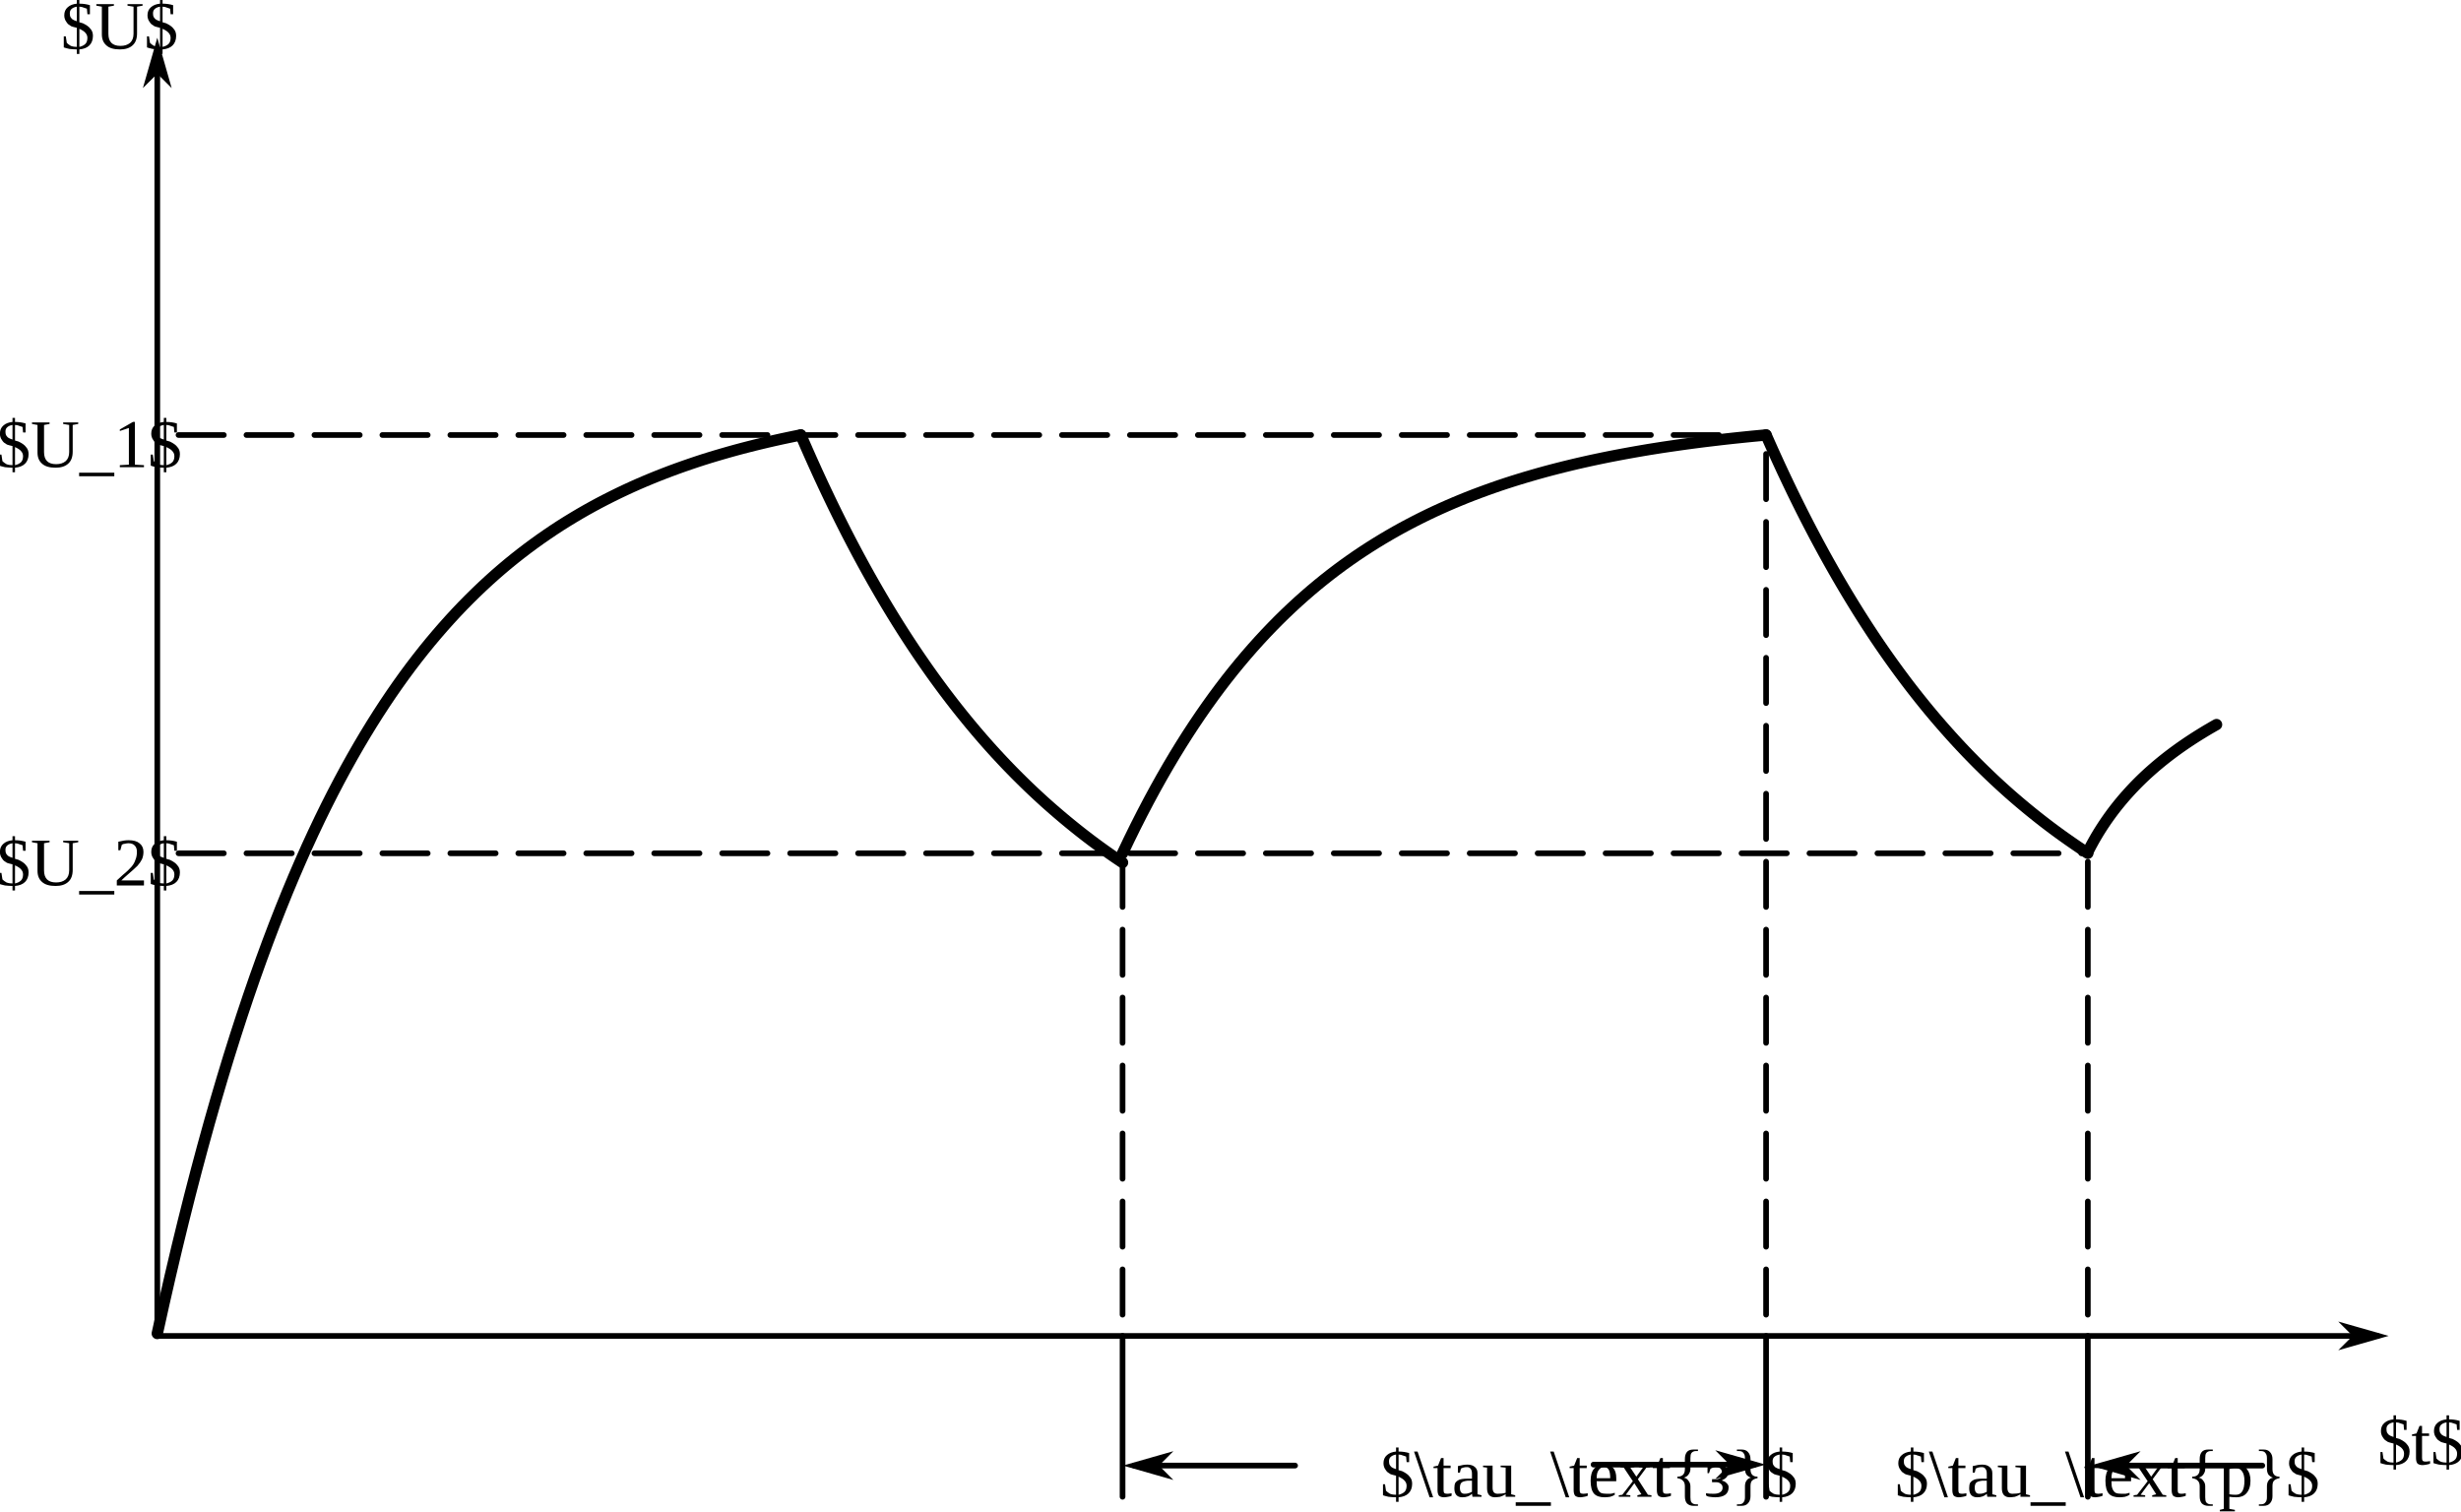
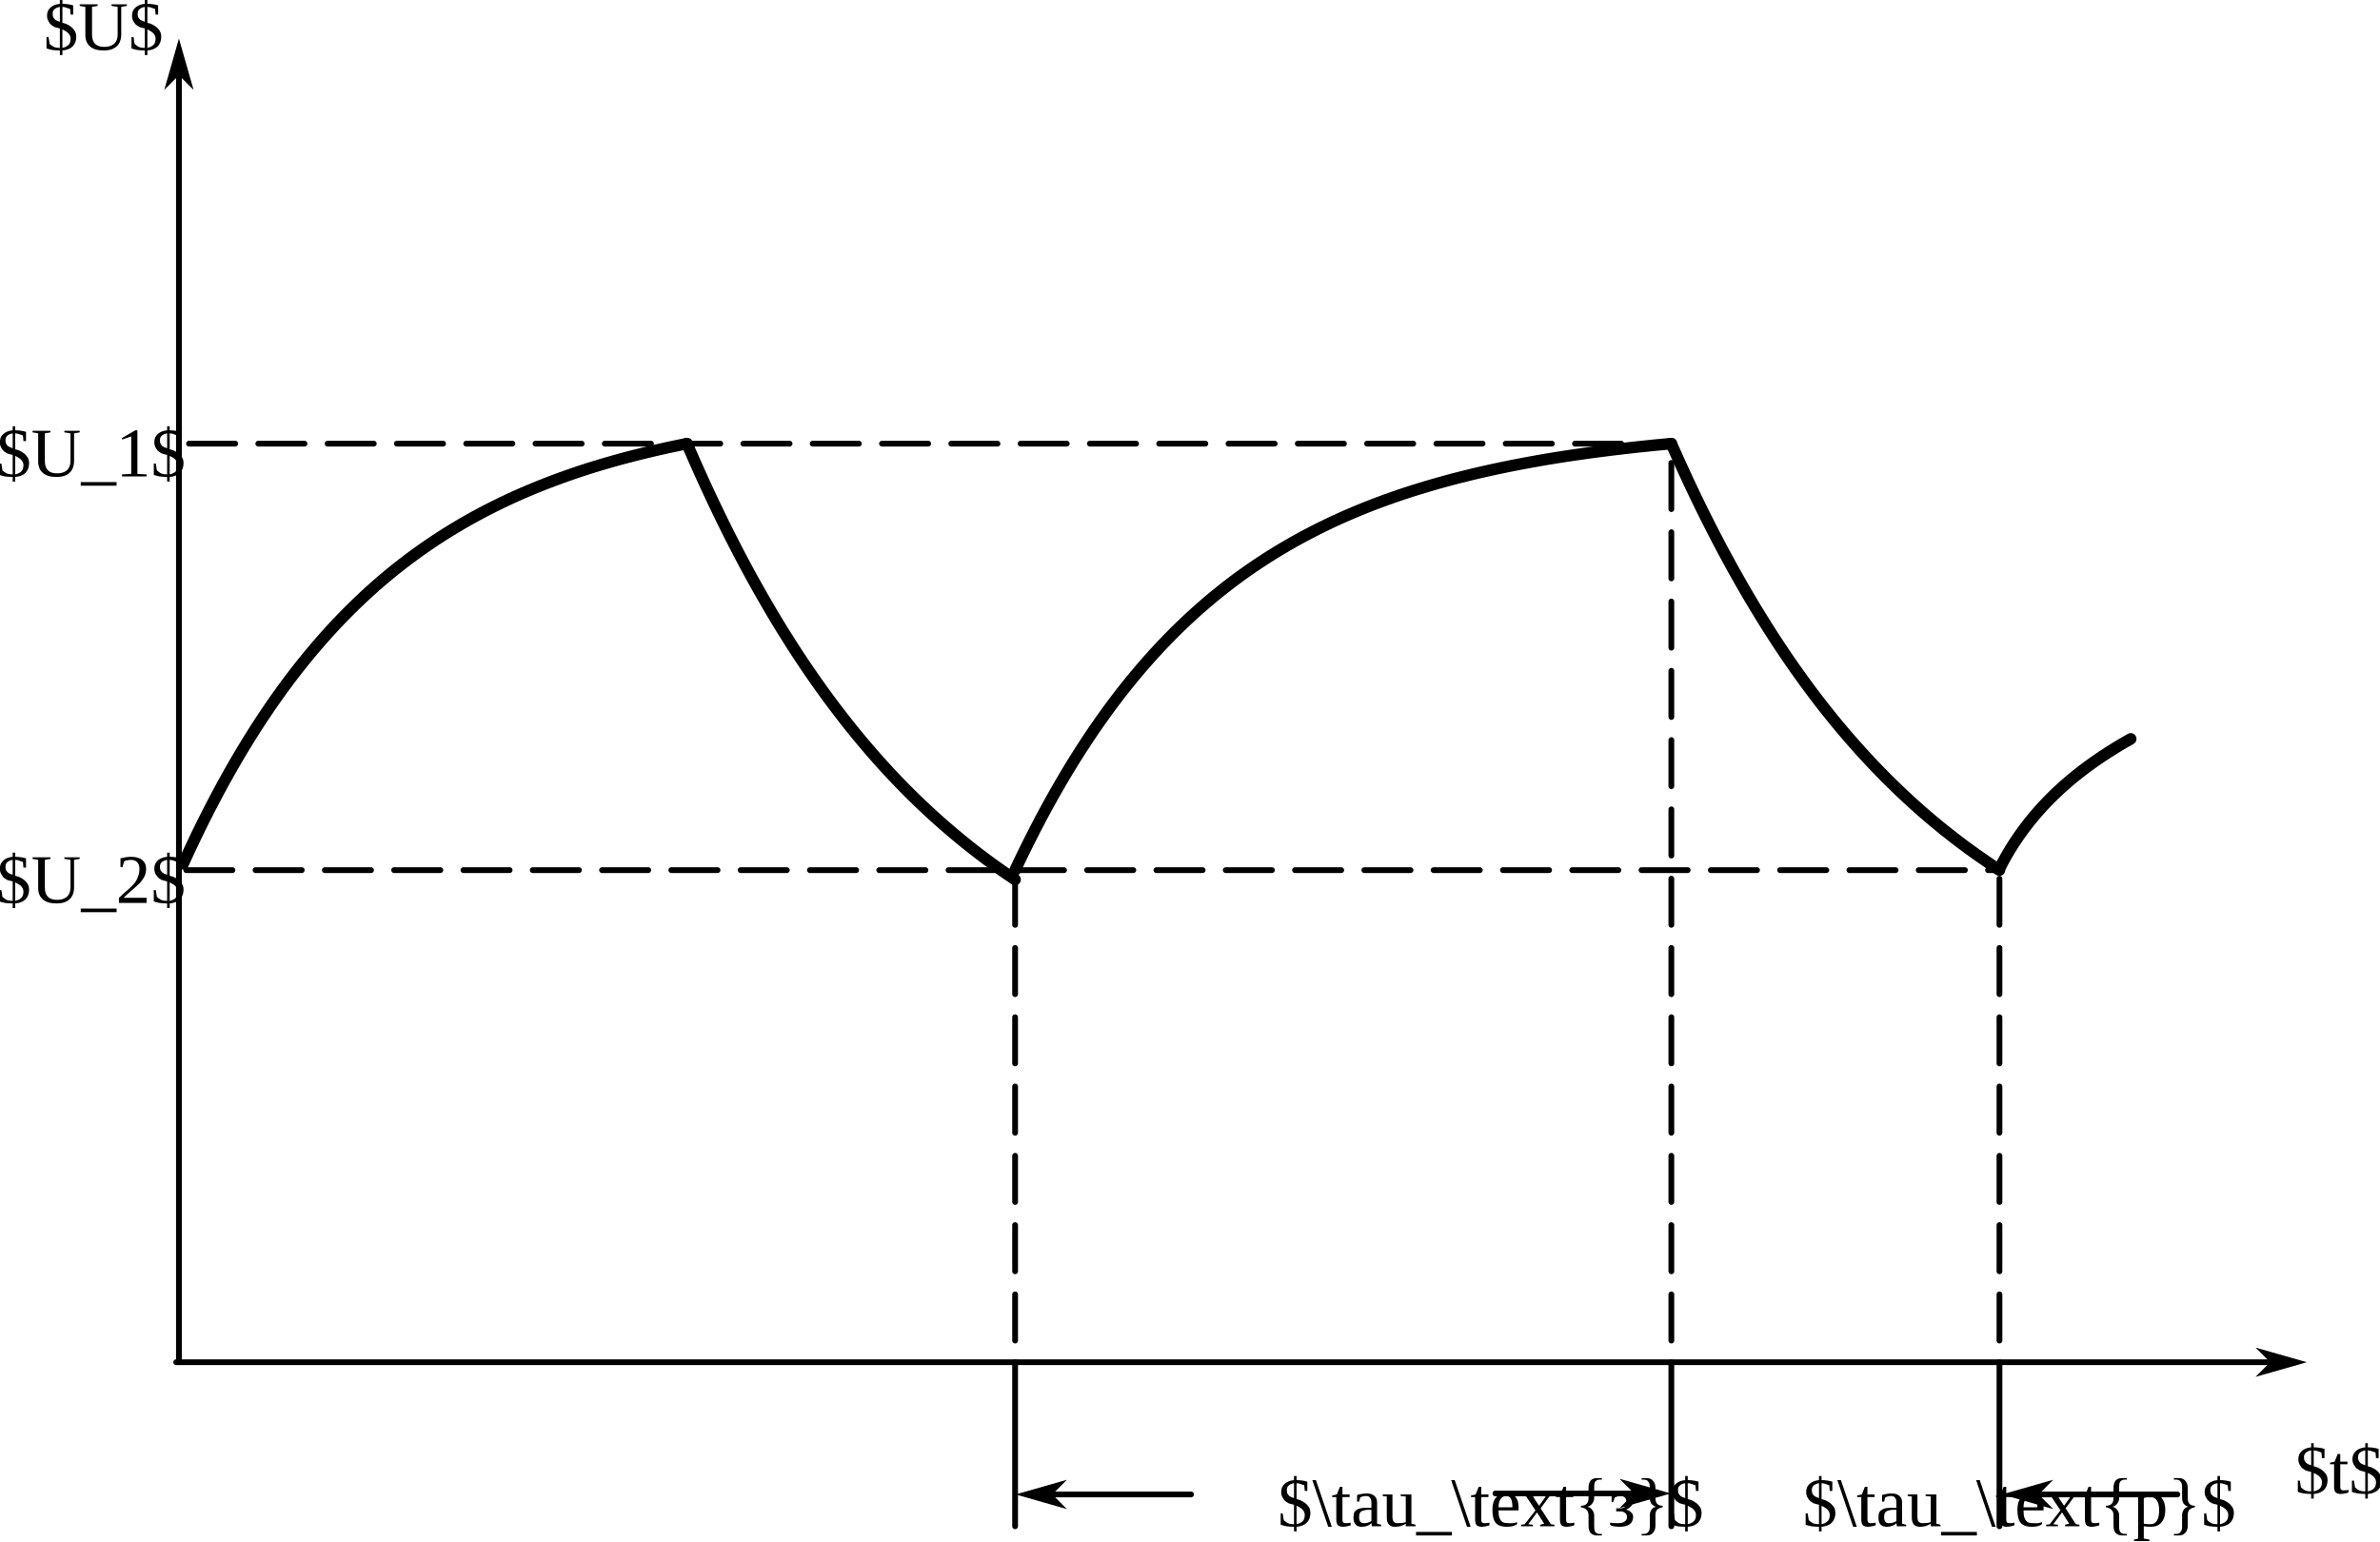
- <svg xmlns="http://www.w3.org/2000/svg" width="7.649cm" height="4.698cm" viewBox="0 0 76.486 46.976" version="1.1" id="svg1656">
+ <svg xmlns="http://www.w3.org/2000/svg" width="7.253cm" height="4.698cm" viewBox="0 0 72.535 46.976" version="1.1" id="svg1656">
  <defs id="defs1650">
    <marker orient="auto" refY="0" refX="0" id="marker3825" style="overflow:visible">
      <path id="path3823" d="M 0,0 5,-5 -12.5,0 5,5 0,0 Z" style="fill:#000000;fill-opacity:1;fill-rule:evenodd;stroke:#000000;stroke-width:1pt;stroke-opacity:1" transform="matrix(-0.4,0,0,-0.4,-4,0)" />
    </marker>
    <marker orient="auto" refY="0" refX="0" id="Arrow1Mstart" style="overflow:visible">
      <path id="path2213" d="M 0,0 5,-5 -12.5,0 5,5 0,0 Z" style="fill:#000000;fill-opacity:1;fill-rule:evenodd;stroke:#000000;stroke-width:1pt;stroke-opacity:1" transform="matrix(0.4,0,0,0.4,4,0)" />
    </marker>
    <marker orient="auto" refY="0" refX="0" id="marker2493" style="overflow:visible">
      <path id="path2491" d="M 0,0 5,-5 -12.5,0 5,5 0,0 Z" style="fill:#000000;fill-opacity:1;fill-rule:evenodd;stroke:#000000;stroke-width:1pt;stroke-opacity:1" transform="matrix(-0.4,0,0,-0.4,-4,0)" />
    </marker>
    <marker orient="auto" refY="0" refX="0" id="Arrow1Mend" style="overflow:visible">
      <path id="path2216" d="M 0,0 5,-5 -12.5,0 5,5 0,0 Z" style="fill:#000000;fill-opacity:1;fill-rule:evenodd;stroke:#000000;stroke-width:1pt;stroke-opacity:1" transform="matrix(-0.4,0,0,-0.4,-4,0)" />
    </marker>
    <marker style="overflow:visible" id="marker2588-2" refX="0" refY="0" orient="auto">
      <path transform="matrix(-0.4,0,0,-0.4,-4,0)" style="fill:#000000;fill-opacity:1;fill-rule:evenodd;stroke:#000000;stroke-width:1pt;stroke-opacity:1" d="M 0,0 5,-5 -12.5,0 5,5 Z" id="path2586-2" />
    </marker>
    <marker orient="auto" refY="0" refX="0" id="marker3825-7" style="overflow:visible">
      <path id="path3823-4" d="M 0,0 5,-5 -12.5,0 5,5 Z" style="fill:#000000;fill-opacity:1;fill-rule:evenodd;stroke:#000000;stroke-width:1pt;stroke-opacity:1" transform="matrix(-0.4,0,0,-0.4,-4,0)" />
    </marker>
    <marker orient="auto" refY="0" refX="0" id="marker3825-9" style="overflow:visible">
      <path id="path3823-49" d="M 0,0 5,-5 -12.5,0 5,5 Z" style="fill:#000000;fill-opacity:1;fill-rule:evenodd;stroke:#000000;stroke-width:1pt;stroke-opacity:1" transform="matrix(-0.4,0,0,-0.4,-4,0)" />
    </marker>
    <marker orient="auto" refY="0" refX="0" id="marker3825-96" style="overflow:visible">
      <path id="path3823-1" d="M 0,0 5,-5 -12.5,0 5,5 Z" style="fill:#000000;fill-opacity:1;fill-rule:evenodd;stroke:#000000;stroke-width:1pt;stroke-opacity:1" transform="matrix(-0.4,0,0,-0.4,-4,0)" />
    </marker>
  </defs>
-   <g id="layer1" transform="translate(-0.1116211,-250.4807)">
-     <path style="fill:none;stroke:#000000;stroke-width:0.176;stroke-linecap:round;stroke-linejoin:miter;stroke-opacity:1;marker-end:url(#marker2493)" d="m 5,292 69,0" id="path2203" />
-     <path style="fill:none;stroke:#000000;stroke-width:0.176;stroke-linecap:round;stroke-linejoin:miter;stroke-miterlimit:4;stroke-dasharray:none;stroke-opacity:1;marker-start:url(#Arrow1Mstart)" d="m 5,252 0,40" id="path2205" />
-     <path style="fill:none;stroke:#000000;stroke-width:0.176;stroke-linecap:round;stroke-linejoin:miter;stroke-miterlimit:4;stroke-dasharray:1.408, 0.704;stroke-dashoffset:1.452;stroke-opacity:1" d="m 5,277 60,0" id="path2551" />
-     <path style="fill:none;stroke:#000000;stroke-width:0.176;stroke-linecap:round;stroke-linejoin:miter;stroke-miterlimit:4;stroke-dasharray:1.408, 0.704;stroke-dashoffset:1.452;stroke-opacity:1" d="m 5,264 50,0" id="path2557" />
+   <g id="layer1" transform="translate(-4.062732,-250.4807)">
+     <path style="fill:none;stroke:#000000;stroke-width:0.176;stroke-linecap:round;stroke-linejoin:miter;stroke-opacity:1;marker-end:url(#marker2493)" d="m 9.433,292 64.588,0" id="path2203" />
+     <path style="fill:none;stroke:#000000;stroke-width:0.176;stroke-linecap:round;stroke-linejoin:miter;stroke-miterlimit:4;stroke-dasharray:none;stroke-opacity:1;marker-start:url(#Arrow1Mstart)" d="m 9.516,252 0,40" id="path2205" />
+     <path style="fill:none;stroke:#000000;stroke-width:0.176;stroke-linecap:round;stroke-linejoin:miter;stroke-miterlimit:4;stroke-dasharray:1.408, 0.704;stroke-dashoffset:1.452;stroke-opacity:1" d="m 9.079,277 55.927,0" id="path2551" />
+     <path style="fill:none;stroke:#000000;stroke-width:0.176;stroke-linecap:round;stroke-linejoin:miter;stroke-miterlimit:4;stroke-dasharray:1.408, 0.704;stroke-dashoffset:1.452;stroke-opacity:1" d="m 9.163,264 45.844,0" id="path2557" />
    <g id="layer2" style="display:inline">
-       <text xml:space="preserve" style="font-style:normal;font-variant:normal;font-weight:normal;font-stretch:normal;font-size:2.117px;line-height:1.25;font-family:'Times New Roman';-inkscape-font-specification:'Times New Roman, Normal';text-align:start;letter-spacing:0px;word-spacing:0px;writing-mode:lr-tb;text-anchor:start;fill:#000000;fill-opacity:1;stroke:none;stroke-width:0.265" x="2" y="252" id="text4973">
-         <tspan id="tspan4971" x="2" y="252" style="stroke-width:0.265">$U$</tspan>
+       <text xml:space="preserve" style="font-style:normal;font-variant:normal;font-weight:normal;font-stretch:normal;font-size:2.117px;line-height:1.25;font-family:'Times New Roman';-inkscape-font-specification:'Times New Roman, Normal';text-align:start;letter-spacing:0px;word-spacing:0px;writing-mode:lr-tb;text-anchor:start;fill:#000000;fill-opacity:1;stroke:none;stroke-width:0.265" x="5.387" y="252" id="text4973">
+         <tspan id="tspan4971" x="5.387" y="252" style="stroke-width:0.265">$U$</tspan>
      </text>
-       <text xml:space="preserve" style="font-style:normal;font-variant:normal;font-weight:normal;font-stretch:normal;font-size:2.117px;line-height:1.25;font-family:'Times New Roman';-inkscape-font-specification:'Times New Roman, Normal';text-align:start;letter-spacing:0px;word-spacing:0px;writing-mode:lr-tb;text-anchor:start;fill:#000000;fill-opacity:1;stroke:none;stroke-width:0.265" x="0" y="265" id="text4981">
-         <tspan id="tspan4979" x="0" y="265" style="stroke-width:0.265">$U_1$</tspan>
+       <text xml:space="preserve" style="font-style:normal;font-variant:normal;font-weight:normal;font-stretch:normal;font-size:2.117px;line-height:1.25;font-family:'Times New Roman';-inkscape-font-specification:'Times New Roman, Normal';text-align:start;letter-spacing:0px;word-spacing:0px;writing-mode:lr-tb;text-anchor:start;fill:#000000;fill-opacity:1;stroke:none;stroke-width:0.265" x="3.951" y="265" id="text4981">
+         <tspan id="tspan4979" x="3.951" y="265" style="stroke-width:0.265">$U_1$</tspan>
      </text>
-       <text xml:space="preserve" style="font-style:normal;font-variant:normal;font-weight:normal;font-stretch:normal;font-size:2.117px;line-height:1.25;font-family:'Times New Roman';-inkscape-font-specification:'Times New Roman, Normal';text-align:start;letter-spacing:0px;word-spacing:0px;writing-mode:lr-tb;text-anchor:start;fill:#000000;fill-opacity:1;stroke:none;stroke-width:0.265" x="0" y="278" id="text4985">
-         <tspan id="tspan4983" x="0" y="278" style="stroke-width:0.265">$U_2$</tspan>
+       <text xml:space="preserve" style="font-style:normal;font-variant:normal;font-weight:normal;font-stretch:normal;font-size:2.117px;line-height:1.25;font-family:'Times New Roman';-inkscape-font-specification:'Times New Roman, Normal';text-align:start;letter-spacing:0px;word-spacing:0px;writing-mode:lr-tb;text-anchor:start;fill:#000000;fill-opacity:1;stroke:none;stroke-width:0.265" x="3.951" y="278" id="text4985">
+         <tspan id="tspan4983" x="3.951" y="278" style="stroke-width:0.265">$U_2$</tspan>
      </text>
      <text xml:space="preserve" style="font-style:normal;font-variant:normal;font-weight:normal;font-stretch:normal;font-size:2.117px;line-height:1.25;font-family:'Times New Roman';-inkscape-font-specification:'Times New Roman, Normal';text-align:start;letter-spacing:0px;word-spacing:0px;writing-mode:lr-tb;text-anchor:start;fill:#000000;fill-opacity:1;stroke:none;stroke-width:0.265" x="74" y="296" id="text14756">
        <tspan id="tspan14754" x="74" y="296" style="stroke-width:0.265">$t$</tspan>
      </text>
      <path style="fill:none;stroke:#000000;stroke-width:0.176;stroke-linecap:round;stroke-linejoin:miter;stroke-opacity:1" d="m 35,292 0,5" id="path14758" />
      <path style="fill:none;stroke:#000000;stroke-width:0.176;stroke-linecap:round;stroke-linejoin:miter;stroke-miterlimit:4;stroke-dasharray:none;stroke-opacity:1" d="m 55,292 0,5" id="path14760" />
      <path style="display:inline;fill:none;stroke:#000000;stroke-width:0.176;stroke-linecap:round;stroke-linejoin:miter;stroke-miterlimit:4;stroke-dasharray:none;stroke-opacity:1" d="m 65,292 0,5" id="path14760-4" />
      <text xml:space="preserve" style="font-style:normal;font-variant:normal;font-weight:normal;font-stretch:normal;font-size:2.117px;line-height:1.25;font-family:'Times New Roman';-inkscape-font-specification:'Times New Roman, Normal';text-align:start;letter-spacing:0px;word-spacing:0px;writing-mode:lr-tb;text-anchor:start;fill:#000000;fill-opacity:1;stroke:none;stroke-width:0.265" x="43" y="297" id="text14809">
        <tspan id="tspan14807" x="43" y="297" style="stroke-width:0.265">$\tau_\text{з}$</tspan>
      </text>
      <text xml:space="preserve" style="font-style:normal;font-variant:normal;font-weight:normal;font-stretch:normal;font-size:2.117px;line-height:1.25;font-family:'Times New Roman';-inkscape-font-specification:'Times New Roman, Normal';text-align:start;letter-spacing:0px;word-spacing:0px;writing-mode:lr-tb;text-anchor:start;display:inline;fill:#000000;fill-opacity:1;stroke:none;stroke-width:0.265" x="59" y="297" id="text14809-1">
        <tspan id="tspan14807-9" x="59" y="297" style="stroke-width:0.265">$\tau_\text{р}$</tspan>
      </text>
      <path style="fill:none;stroke:#000000;stroke-width:0.176;stroke-linecap:round;stroke-linejoin:miter;stroke-opacity:1;marker-end:url(#marker3825)" d="m 40.362,296.03 -5,0" id="path14829" />
      <path style="display:inline;fill:none;stroke:#000000;stroke-width:0.176;stroke-linecap:round;stroke-linejoin:miter;stroke-opacity:1;marker-end:url(#marker3825-9)" d="m 49.638,296 5,0" id="path14829-9" />
      <path style="display:inline;fill:none;stroke:#000000;stroke-width:0.176;stroke-linecap:round;stroke-linejoin:miter;stroke-opacity:1;marker-end:url(#marker3825-96)" d="m 70.422,296.03 -5,0" id="path14829-7" />
    </g>
    <path style="fill:none;stroke:#000000;stroke-width:0.176;stroke-linecap:round;stroke-linejoin:miter;stroke-miterlimit:4;stroke-dasharray:1.408, 0.704;stroke-dashoffset:1.452;stroke-opacity:1" d="m 55,292 0,-28" id="path1243" />
    <path style="fill:none;stroke:#000000;stroke-width:0.176;stroke-linecap:round;stroke-linejoin:miter;stroke-miterlimit:4;stroke-dasharray:1.408, 0.704;stroke-dashoffset:1.452;stroke-opacity:1" d="m 35,292 0,-15" id="path1245" />
-     <path style="opacity:1;fill:none;fill-opacity:1;fill-rule:nonzero;stroke:#000000;stroke-width:0.353;stroke-linecap:round;stroke-linejoin:round;stroke-miterlimit:4;stroke-dasharray:none;stroke-dashoffset:2.65;stroke-opacity:1;paint-order:stroke markers fill" d="m 5,291.925 c 0.067,-0.309 0.135,-0.613 0.202,-0.912 0.067,-0.299 0.135,-0.593 0.202,-0.883 0.067,-0.29 0.135,-0.575 0.202,-0.856 0.067,-0.281 0.135,-0.557 0.202,-0.829 0.067,-0.272 0.135,-0.54 0.202,-0.803 0.067,-0.263 0.135,-0.523 0.202,-0.778 0.067,-0.255 0.135,-0.506 0.202,-0.754 0.067,-0.247 0.135,-0.491 0.202,-0.73 0.067,-0.24 0.135,-0.475 0.202,-0.707 0.067,-0.232 0.135,-0.46 0.202,-0.685 0.067,-0.225 0.135,-0.446 0.202,-0.664 0.067,-0.218 0.135,-0.432 0.202,-0.643 0.067,-0.211 0.135,-0.419 0.202,-0.623 0.067,-0.204 0.135,-0.405 0.202,-0.603 0.067,-0.198 0.135,-0.393 0.202,-0.585 0.067,-0.192 0.135,-0.381 0.202,-0.566 0.067,-0.186 0.135,-0.369 0.202,-0.549 0.067,-0.18 0.135,-0.357 0.202,-0.532 0.067,-0.174 0.135,-0.346 0.202,-0.515 0.067,-0.169 0.135,-0.335 0.202,-0.499 0.067,-0.164 0.135,-0.325 0.202,-0.483 0.067,-0.159 0.135,-0.315 0.202,-0.468 0.067,-0.154 0.135,-0.305 0.202,-0.454 0.067,-0.149 0.135,-0.295 0.202,-0.439 0.067,-0.144 0.135,-0.286 0.202,-0.426 0.067,-0.14 0.135,-0.277 0.202,-0.412 0.067,-0.135 0.135,-0.268 0.202,-0.399 0.067,-0.131 0.135,-0.26 0.202,-0.387 0.067,-0.127 0.135,-0.252 0.202,-0.375 0.067,-0.123 0.135,-0.244 0.202,-0.363 0.067,-0.119 0.135,-0.236 0.202,-0.352 0.067,-0.115 0.135,-0.229 0.202,-0.341 0.067,-0.112 0.135,-0.222 0.202,-0.33 0.067,-0.108 0.135,-0.215 0.202,-0.32 0.067,-0.105 0.135,-0.208 0.202,-0.31 0.067,-0.102 0.135,-0.202 0.202,-0.3 0.067,-0.099 0.135,-0.195 0.202,-0.291 0.067,-0.095 0.135,-0.189 0.202,-0.282 0.067,-0.092 0.135,-0.183 0.202,-0.273 0.067,-0.09 0.135,-0.178 0.202,-0.264 0.067,-0.087 0.135,-0.172 0.202,-0.256 0.067,-0.084 0.135,-0.167 0.202,-0.248 0.067,-0.081 0.135,-0.162 0.202,-0.24 0.067,-0.079 0.135,-0.157 0.202,-0.233 0.067,-0.076 0.135,-0.152 0.202,-0.226 0.067,-0.074 0.135,-0.147 0.202,-0.219 0.067,-0.072 0.135,-0.142 0.202,-0.212 0.067,-0.07 0.135,-0.138 0.202,-0.205 0.067,-0.067 0.135,-0.134 0.202,-0.199 0.067,-0.065 0.135,-0.129 0.202,-0.193 0.067,-0.063 0.135,-0.125 0.202,-0.187 0.067,-0.061 0.135,-0.121 0.202,-0.181 0.067,-0.059 0.135,-0.118 0.202,-0.175 0.067,-0.057 0.135,-0.114 0.202,-0.17 0.067,-0.056 0.135,-0.11 0.202,-0.164 0.067,-0.054 0.135,-0.107 0.202,-0.159 0.067,-0.052 0.135,-0.104 0.202,-0.154 0.067,-0.051 0.135,-0.1 0.202,-0.149 0.067,-0.049 0.135,-0.097 0.202,-0.145 0.067,-0.048 0.135,-0.094 0.202,-0.14 0.067,-0.046 0.135,-0.091 0.202,-0.136 0.067,-0.045 0.135,-0.088 0.202,-0.132 0.067,-0.043 0.135,-0.086 0.202,-0.127 0.067,-0.042 0.135,-0.083 0.202,-0.123 0.067,-0.041 0.135,-0.08 0.202,-0.12 0.067,-0.039 0.135,-0.078 0.202,-0.116 0.067,-0.038 0.135,-0.075 0.202,-0.112 0.067,-0.037 0.135,-0.073 0.202,-0.109 0.067,-0.036 0.135,-0.071 0.202,-0.105 0.067,-0.035 0.135,-0.069 0.202,-0.102 0.067,-0.034 0.135,-0.066 0.202,-0.099 0.067,-0.033 0.135,-0.064 0.202,-0.096 0.067,-0.031 0.135,-0.062 0.202,-0.093 0.067,-0.03 0.135,-0.06 0.202,-0.09 0.067,-0.029 0.135,-0.059 0.202,-0.087 0.067,-0.029 0.135,-0.057 0.202,-0.084 0.067,-0.028 0.135,-0.055 0.202,-0.082 0.067,-0.027 0.135,-0.053 0.202,-0.079 0.067,-0.026 0.135,-0.051 0.202,-0.077 0.067,-0.025 0.135,-0.05 0.202,-0.074 0.067,-0.024 0.135,-0.048 0.202,-0.072 0.067,-0.024 0.135,-0.047 0.202,-0.07 0.067,-0.023 0.135,-0.045 0.202,-0.068 0.067,-0.022 0.135,-0.044 0.202,-0.066 0.067,-0.021 0.135,-0.043 0.202,-0.063 0.067,-0.021 0.135,-0.041 0.202,-0.061 0.067,-0.02 0.135,-0.04 0.202,-0.059 0.067,-0.019 0.135,-0.039 0.202,-0.058 0.067,-0.019 0.135,-0.037 0.202,-0.056 0.067,-0.018 0.135,-0.036 0.202,-0.054 0.067,-0.018 0.135,-0.035 0.202,-0.052 0.067,-0.017 0.135,-0.034 0.202,-0.051 0.067,-0.017 0.135,-0.033 0.202,-0.049 0.067,-0.016 0.135,-0.032 0.202,-0.048 0.067,-0.016 0.135,-0.031 0.202,-0.046 0.067,-0.015 0.135,-0.03 0.202,-0.045 0.067,-0.015 0.135,-0.029 0.202,-0.043 0.067,-0.014 0.135,-0.028 0.202,-0.042 0.067,-0.014 0.135,-0.027 0.202,-0.041" title="-exp(-x)" id="path5159" />
+     <path style="opacity:1;fill:none;fill-opacity:1;fill-rule:nonzero;stroke:#000000;stroke-width:0.353;stroke-linecap:round;stroke-linejoin:round;stroke-miterlimit:4;stroke-dasharray:none;stroke-dashoffset:2.65;stroke-opacity:1;paint-order:stroke markers fill" d="m 9.646,276.806 c 0.067,-0.149 0.135,-0.295 0.202,-0.439 0.067,-0.144 0.135,-0.286 0.202,-0.426 0.067,-0.14 0.135,-0.277 0.202,-0.412 0.067,-0.135 0.135,-0.268 0.202,-0.399 0.067,-0.131 0.135,-0.26 0.202,-0.387 0.067,-0.127 0.135,-0.252 0.202,-0.375 0.067,-0.123 0.135,-0.244 0.202,-0.363 0.067,-0.119 0.135,-0.236 0.202,-0.352 0.067,-0.115 0.135,-0.229 0.202,-0.341 0.067,-0.112 0.135,-0.222 0.202,-0.33 0.067,-0.108 0.135,-0.215 0.202,-0.32 0.067,-0.105 0.135,-0.208 0.202,-0.31 0.067,-0.102 0.135,-0.202 0.202,-0.3 0.067,-0.099 0.135,-0.195 0.202,-0.291 0.067,-0.095 0.135,-0.189 0.202,-0.282 0.067,-0.092 0.135,-0.183 0.202,-0.273 0.067,-0.09 0.135,-0.178 0.202,-0.264 0.067,-0.087 0.135,-0.172 0.202,-0.256 0.067,-0.084 0.135,-0.167 0.202,-0.248 0.067,-0.081 0.135,-0.162 0.202,-0.24 0.067,-0.079 0.135,-0.157 0.202,-0.233 0.067,-0.076 0.135,-0.152 0.202,-0.226 0.067,-0.074 0.135,-0.147 0.202,-0.219 0.067,-0.072 0.135,-0.142 0.202,-0.212 0.067,-0.07 0.135,-0.138 0.202,-0.205 0.067,-0.067 0.135,-0.134 0.202,-0.199 0.067,-0.065 0.135,-0.129 0.202,-0.193 0.067,-0.063 0.135,-0.125 0.202,-0.187 0.067,-0.061 0.135,-0.121 0.202,-0.181 0.067,-0.059 0.135,-0.118 0.202,-0.175 0.067,-0.057 0.135,-0.114 0.202,-0.17 0.067,-0.056 0.135,-0.11 0.202,-0.164 0.067,-0.054 0.135,-0.107 0.202,-0.159 0.067,-0.052 0.135,-0.104 0.202,-0.154 0.067,-0.051 0.135,-0.1 0.202,-0.149 0.067,-0.049 0.135,-0.097 0.202,-0.145 0.067,-0.048 0.135,-0.094 0.202,-0.14 0.067,-0.046 0.135,-0.091 0.202,-0.136 0.067,-0.045 0.135,-0.088 0.202,-0.132 0.067,-0.043 0.135,-0.086 0.202,-0.127 0.067,-0.042 0.135,-0.083 0.202,-0.123 0.067,-0.041 0.135,-0.08 0.202,-0.12 0.067,-0.039 0.135,-0.078 0.202,-0.116 0.067,-0.038 0.135,-0.075 0.202,-0.112 0.067,-0.037 0.135,-0.073 0.202,-0.109 0.067,-0.036 0.135,-0.071 0.202,-0.105 0.067,-0.035 0.135,-0.069 0.202,-0.102 0.067,-0.034 0.135,-0.066 0.202,-0.099 0.067,-0.033 0.135,-0.064 0.202,-0.096 0.067,-0.031 0.135,-0.062 0.202,-0.093 0.067,-0.03 0.135,-0.06 0.202,-0.09 0.067,-0.029 0.135,-0.059 0.202,-0.087 0.067,-0.029 0.135,-0.057 0.202,-0.084 0.067,-0.028 0.135,-0.055 0.202,-0.082 0.067,-0.027 0.135,-0.053 0.202,-0.079 0.067,-0.026 0.135,-0.051 0.202,-0.077 0.067,-0.025 0.135,-0.05 0.202,-0.074 0.067,-0.024 0.135,-0.048 0.202,-0.072 0.067,-0.024 0.135,-0.047 0.202,-0.07 0.067,-0.023 0.135,-0.045 0.202,-0.068 0.067,-0.022 0.135,-0.044 0.202,-0.066 0.067,-0.021 0.135,-0.043 0.202,-0.063 0.067,-0.021 0.135,-0.041 0.202,-0.061 0.067,-0.02 0.135,-0.04 0.202,-0.059 0.067,-0.019 0.135,-0.039 0.202,-0.058 0.067,-0.019 0.135,-0.037 0.202,-0.056 0.067,-0.018 0.135,-0.036 0.202,-0.054 0.067,-0.018 0.135,-0.035 0.202,-0.052 0.067,-0.017 0.135,-0.034 0.202,-0.051 0.067,-0.017 0.135,-0.033 0.202,-0.049 0.067,-0.016 0.135,-0.032 0.202,-0.048 0.067,-0.016 0.135,-0.031 0.202,-0.046 0.067,-0.015 0.135,-0.03 0.202,-0.045 0.067,-0.015 0.135,-0.029 0.202,-0.043 0.067,-0.014 0.135,-0.028 0.202,-0.042 0.067,-0.014 0.135,-0.027 0.202,-0.041" title="-exp(-x)" id="path5159" />
    <path id="path14578" title="exp(-x)" d="m 25,264 c 0.034,0.079 0.067,0.157 0.101,0.234 0.034,0.078 0.067,0.155 0.101,0.231 0.034,0.077 0.067,0.153 0.101,0.228 0.034,0.076 0.067,0.151 0.101,0.225 0.034,0.075 0.067,0.149 0.101,0.223 0.034,0.074 0.067,0.147 0.101,0.22 0.034,0.073 0.067,0.145 0.101,0.217 0.034,0.072 0.067,0.143 0.101,0.214 0.034,0.071 0.067,0.142 0.101,0.212 0.034,0.07 0.067,0.14 0.101,0.209 0.034,0.069 0.067,0.138 0.101,0.206 0.034,0.068 0.067,0.136 0.101,0.204 0.034,0.068 0.067,0.135 0.101,0.201 0.034,0.067 0.067,0.133 0.101,0.199 0.034,0.066 0.067,0.131 0.101,0.196 0.034,0.065 0.067,0.13 0.101,0.194 0.034,0.064 0.067,0.128 0.101,0.191 0.034,0.063 0.067,0.126 0.101,0.189 0.034,0.062 0.067,0.125 0.101,0.186 0.034,0.062 0.067,0.123 0.101,0.184 0.034,0.061 0.067,0.122 0.101,0.182 0.034,0.06 0.067,0.12 0.101,0.179 0.034,0.059 0.067,0.118 0.101,0.177 0.034,0.059 0.067,0.117 0.101,0.175 0.034,0.058 0.067,0.116 0.101,0.173 0.034,0.057 0.067,0.114 0.101,0.171 0.034,0.057 0.067,0.113 0.101,0.168 0.034,0.056 0.067,0.111 0.101,0.166 0.034,0.055 0.067,0.11 0.101,0.164 0.034,0.054 0.067,0.108 0.101,0.162 0.034,0.054 0.067,0.107 0.101,0.16 0.034,0.053 0.067,0.106 0.101,0.158 0.034,0.052 0.067,0.104 0.101,0.156 0.034,0.052 0.067,0.103 0.101,0.154 0.034,0.051 0.067,0.102 0.101,0.152 0.034,0.05 0.067,0.1 0.101,0.15 0.034,0.05 0.067,0.099 0.101,0.148 0.034,0.049 0.067,0.098 0.101,0.146 0.034,0.049 0.067,0.097 0.101,0.145 0.034,0.048 0.067,0.096 0.101,0.143 0.034,0.047 0.067,0.094 0.101,0.141 0.034,0.047 0.067,0.093 0.101,0.139 0.034,0.046 0.067,0.092 0.101,0.137 0.034,0.045 0.067,0.091 0.101,0.136 0.034,0.045 0.067,0.09 0.101,0.134 0.034,0.044 0.067,0.088 0.101,0.132 0.034,0.044 0.067,0.087 0.101,0.131 0.034,0.043 0.067,0.086 0.101,0.129 0.034,0.043 0.067,0.085 0.101,0.127 0.034,0.042 0.067,0.084 0.101,0.126 0.034,0.042 0.067,0.083 0.101,0.124 0.034,0.041 0.067,0.082 0.101,0.123 0.034,0.041 0.067,0.081 0.101,0.121 0.034,0.04 0.067,0.08 0.101,0.12 0.034,0.04 0.067,0.079 0.101,0.118 0.034,0.039 0.067,0.078 0.101,0.117 0.034,0.039 0.067,0.077 0.101,0.115 0.034,0.038 0.067,0.076 0.101,0.114 0.034,0.038 0.067,0.075 0.101,0.112 0.034,0.037 0.067,0.074 0.101,0.111 0.034,0.037 0.067,0.073 0.101,0.109 0.034,0.036 0.067,0.072 0.101,0.108 0.034,0.036 0.067,0.071 0.101,0.107 0.034,0.035 0.067,0.07 0.101,0.105 0.034,0.035 0.067,0.07 0.101,0.104 0.034,0.034 0.067,0.069 0.101,0.103 0.034,0.034 0.067,0.068 0.101,0.101 0.034,0.034 0.067,0.067 0.101,0.1 0.034,0.033 0.067,0.066 0.101,0.099 0.034,0.033 0.067,0.065 0.101,0.098 0.034,0.032 0.067,0.064 0.101,0.096 0.034,0.032 0.067,0.064 0.101,0.095 0.034,0.032 0.067,0.063 0.101,0.094 0.034,0.031 0.067,0.062 0.101,0.093 0.034,0.031 0.067,0.061 0.101,0.092 0.034,0.03 0.067,0.06 0.101,0.09 0.034,0.03 0.067,0.06 0.101,0.089 0.034,0.03 0.067,0.059 0.101,0.088 0.034,0.029 0.067,0.058 0.101,0.087 0.034,0.029 0.067,0.058 0.101,0.086 0.034,0.029 0.067,0.057 0.101,0.085 0.034,0.028 0.067,0.056 0.101,0.084 0.034,0.028 0.067,0.055 0.101,0.083 0.034,0.027 0.067,0.055 0.101,0.082 0.034,0.027 0.067,0.054 0.101,0.081 0.034,0.027 0.067,0.053 0.101,0.08 0.034,0.026 0.067,0.053 0.101,0.079 0.034,0.026 0.067,0.052 0.101,0.078 0.034,0.026 0.067,0.051 0.101,0.077 0.034,0.025 0.067,0.051 0.101,0.076 0.034,0.025 0.067,0.05 0.101,0.075 0.034,0.025 0.067,0.049 0.101,0.074 0.034,0.025 0.067,0.049 0.101,0.073 0.034,0.024 0.067,0.048 0.101,0.072 0.034,0.024 0.067,0.048 0.101,0.071 0.034,0.024 0.067,0.047 0.101,0.07 0.034,0.023 0.067,0.046 0.101,0.069 0.034,0.023 0.067,0.046 0.101,0.068 0.034,0.023 0.067,0.045 0.101,0.068" style="opacity:1;fill:none;fill-opacity:1;fill-rule:nonzero;stroke:#000000;stroke-width:0.353;stroke-linecap:round;stroke-linejoin:round;stroke-miterlimit:4;stroke-dasharray:none;stroke-dashoffset:10.016;stroke-opacity:1;paint-order:stroke markers fill" />
    <path style="opacity:1;fill:none;fill-opacity:1;fill-rule:nonzero;stroke:#000000;stroke-width:0.353;stroke-linecap:round;stroke-linejoin:round;stroke-miterlimit:4;stroke-dasharray:none;stroke-dashoffset:2.65;stroke-opacity:1;paint-order:stroke markers fill" d="m 35,277 c 0.067,-0.144 0.135,-0.285 0.202,-0.424 0.067,-0.139 0.135,-0.276 0.202,-0.411 0.067,-0.135 0.135,-0.268 0.202,-0.398 0.067,-0.131 0.135,-0.259 0.202,-0.386 0.067,-0.127 0.135,-0.251 0.202,-0.374 0.067,-0.123 0.135,-0.243 0.202,-0.362 0.067,-0.119 0.135,-0.236 0.202,-0.351 0.067,-0.115 0.135,-0.228 0.202,-0.34 0.067,-0.112 0.135,-0.221 0.202,-0.329 0.067,-0.108 0.135,-0.214 0.202,-0.319 0.067,-0.105 0.135,-0.208 0.202,-0.309 0.067,-0.101 0.135,-0.201 0.202,-0.299 0.067,-0.098 0.135,-0.195 0.202,-0.29 0.067,-0.095 0.135,-0.189 0.202,-0.281 0.067,-0.092 0.135,-0.183 0.202,-0.272 0.067,-0.089 0.135,-0.177 0.202,-0.264 0.067,-0.086 0.135,-0.172 0.202,-0.255 0.067,-0.084 0.135,-0.166 0.202,-0.247 0.067,-0.081 0.135,-0.161 0.202,-0.24 0.067,-0.079 0.135,-0.156 0.202,-0.232 0.067,-0.076 0.135,-0.151 0.202,-0.225 0.067,-0.074 0.135,-0.146 0.202,-0.218 0.067,-0.071 0.135,-0.142 0.202,-0.211 0.067,-0.069 0.135,-0.137 0.202,-0.205 0.067,-0.067 0.135,-0.133 0.202,-0.198 0.067,-0.065 0.135,-0.129 0.202,-0.192 0.067,-0.063 0.135,-0.125 0.202,-0.186 0.067,-0.061 0.135,-0.121 0.202,-0.18 0.067,-0.059 0.135,-0.117 0.202,-0.175 0.067,-0.057 0.135,-0.114 0.202,-0.169 0.067,-0.056 0.135,-0.11 0.202,-0.164 0.067,-0.054 0.135,-0.107 0.202,-0.159 0.067,-0.052 0.135,-0.103 0.202,-0.154 0.067,-0.05 0.135,-0.1 0.202,-0.149 0.067,-0.049 0.135,-0.097 0.202,-0.144 0.067,-0.047 0.135,-0.094 0.202,-0.14 0.067,-0.046 0.135,-0.091 0.202,-0.135 0.067,-0.044 0.135,-0.088 0.202,-0.131 0.067,-0.043 0.135,-0.085 0.202,-0.127 0.067,-0.042 0.135,-0.083 0.202,-0.123 0.067,-0.04 0.135,-0.08 0.202,-0.119 0.067,-0.039 0.135,-0.078 0.202,-0.116 0.067,-0.038 0.135,-0.075 0.202,-0.112 0.067,-0.037 0.135,-0.073 0.202,-0.108 0.067,-0.036 0.135,-0.071 0.202,-0.105 0.067,-0.034 0.135,-0.068 0.202,-0.102 0.067,-0.033 0.135,-0.066 0.202,-0.099 0.067,-0.032 0.135,-0.064 0.202,-0.096 0.067,-0.031 0.135,-0.062 0.202,-0.092 0.067,-0.03 0.135,-0.06 0.202,-0.09 0.067,-0.029 0.135,-0.058 0.202,-0.087 0.067,-0.029 0.135,-0.057 0.202,-0.084 0.067,-0.028 0.135,-0.055 0.202,-0.082 0.067,-0.027 0.135,-0.053 0.202,-0.079 0.067,-0.026 0.135,-0.051 0.202,-0.076 0.067,-0.025 0.135,-0.05 0.202,-0.074 0.067,-0.024 0.135,-0.048 0.202,-0.072 0.067,-0.024 0.135,-0.047 0.202,-0.07 0.067,-0.023 0.135,-0.045 0.202,-0.067 0.067,-0.022 0.135,-0.044 0.202,-0.065 0.067,-0.021 0.135,-0.043 0.202,-0.063 0.067,-0.021 0.135,-0.041 0.202,-0.061 0.067,-0.02 0.135,-0.04 0.202,-0.059 0.067,-0.019 0.135,-0.039 0.202,-0.058 0.067,-0.019 0.135,-0.037 0.202,-0.056 0.067,-0.018 0.135,-0.036 0.202,-0.054 0.067,-0.018 0.135,-0.035 0.202,-0.052 0.067,-0.017 0.135,-0.034 0.202,-0.051 0.067,-0.017 0.135,-0.033 0.202,-0.049 0.067,-0.016 0.135,-0.032 0.202,-0.048 0.067,-0.016 0.135,-0.031 0.202,-0.046 0.067,-0.015 0.135,-0.03 0.202,-0.045 0.067,-0.015 0.135,-0.029 0.202,-0.043 0.067,-0.014 0.135,-0.028 0.202,-0.042 0.067,-0.014 0.135,-0.027 0.202,-0.041 0.067,-0.013 0.135,-0.026 0.202,-0.039 0.067,-0.013 0.135,-0.025 0.202,-0.038 0.067,-0.013 0.135,-0.025 0.202,-0.037 0.067,-0.012 0.135,-0.024 0.202,-0.036 0.067,-0.012 0.135,-0.023 0.202,-0.035 0.067,-0.011 0.135,-0.022 0.202,-0.034 0.067,-0.011 0.135,-0.022 0.202,-0.032 0.067,-0.011 0.135,-0.021 0.202,-0.032 0.067,-0.01 0.135,-0.021 0.202,-0.03 0.067,-0.01 0.135,-0.02 0.202,-0.029 0.067,-0.01 0.135,-0.019 0.202,-0.029 0.067,-0.009 0.135,-0.019 0.202,-0.028 0.067,-0.009 0.135,-0.018 0.202,-0.027 0.067,-0.009 0.135,-0.018 0.202,-0.026 0.067,-0.009 0.135,-0.017 0.202,-0.025 0.067,-0.008 0.135,-0.016 0.202,-0.024 0.067,-0.008 0.135,-0.016 0.202,-0.024 0.067,-0.008 0.135,-0.015 0.202,-0.023 0.067,-0.007 0.135,-0.015 0.202,-0.022 0.067,-0.007 0.135,-0.014 0.202,-0.021 0.067,-0.007 0.135,-0.014 0.202,-0.021 0.067,-0.007 0.135,-0.014 0.202,-0.02 0.067,-0.007 0.135,-0.013 0.202,-0.019 0.067,-0.006 0.135,-0.013 0.202,-0.019" title="-exp(-x)" id="path5159-9" />
    <path id="path14578-3" title="exp(-x)" d="m 55,264 c 0.034,0.077 0.067,0.153 0.101,0.229 0.034,0.076 0.067,0.151 0.101,0.226 0.034,0.075 0.067,0.149 0.101,0.223 0.034,0.074 0.067,0.148 0.101,0.221 0.034,0.073 0.067,0.146 0.101,0.218 0.034,0.072 0.067,0.144 0.101,0.215 0.034,0.071 0.067,0.142 0.101,0.212 0.034,0.07 0.067,0.14 0.101,0.21 0.034,0.07 0.067,0.138 0.101,0.207 0.034,0.069 0.067,0.137 0.101,0.204 0.034,0.068 0.067,0.135 0.101,0.202 0.034,0.067 0.067,0.133 0.101,0.199 0.034,0.066 0.067,0.132 0.101,0.197 0.034,0.065 0.067,0.13 0.101,0.194 0.034,0.064 0.067,0.128 0.101,0.192 0.034,0.064 0.067,0.127 0.101,0.189 0.034,0.063 0.067,0.125 0.101,0.187 0.034,0.062 0.067,0.124 0.101,0.185 0.034,0.061 0.067,0.122 0.101,0.182 0.034,0.06 0.067,0.12 0.101,0.18 0.034,0.06 0.067,0.119 0.101,0.178 0.034,0.059 0.067,0.117 0.101,0.176 0.034,0.058 0.067,0.116 0.101,0.173 0.034,0.057 0.067,0.114 0.101,0.171 0.034,0.057 0.067,0.113 0.101,0.169 0.034,0.056 0.067,0.112 0.101,0.167 0.034,0.055 0.067,0.11 0.101,0.165 0.034,0.055 0.067,0.109 0.101,0.163 0.034,0.054 0.067,0.107 0.101,0.161 0.034,0.053 0.067,0.106 0.101,0.159 0.034,0.053 0.067,0.105 0.101,0.157 0.034,0.052 0.067,0.103 0.101,0.155 0.034,0.051 0.067,0.102 0.101,0.153 0.034,0.051 0.067,0.101 0.101,0.151 0.034,0.05 0.067,0.1 0.101,0.149 0.034,0.049 0.067,0.098 0.101,0.147 0.034,0.049 0.067,0.097 0.101,0.145 0.034,0.048 0.067,0.096 0.101,0.143 0.034,0.047 0.067,0.095 0.101,0.141 0.034,0.047 0.067,0.093 0.101,0.14 0.034,0.046 0.067,0.092 0.101,0.138 0.034,0.046 0.067,0.091 0.101,0.136 0.034,0.045 0.067,0.09 0.101,0.135 0.034,0.044 0.067,0.089 0.101,0.133 0.034,0.044 0.067,0.088 0.101,0.131 0.034,0.043 0.067,0.087 0.101,0.129 0.034,0.043 0.067,0.086 0.101,0.128 0.034,0.042 0.067,0.084 0.101,0.126 0.034,0.042 0.067,0.083 0.101,0.125 0.034,0.041 0.067,0.082 0.101,0.123 0.034,0.041 0.067,0.081 0.101,0.121 0.034,0.04 0.067,0.08 0.101,0.12 0.034,0.04 0.067,0.079 0.101,0.118 0.034,0.039 0.067,0.078 0.101,0.117 0.034,0.039 0.067,0.077 0.101,0.115 0.034,0.038 0.067,0.076 0.101,0.114 0.034,0.038 0.067,0.075 0.101,0.113 0.034,0.037 0.067,0.074 0.101,0.111 0.034,0.037 0.067,0.073 0.101,0.11 0.034,0.036 0.067,0.072 0.101,0.108 0.034,0.036 0.067,0.071 0.101,0.107 0.034,0.035 0.067,0.071 0.101,0.106 0.034,0.035 0.067,0.07 0.101,0.104 0.034,0.035 0.067,0.069 0.101,0.103 0.034,0.034 0.067,0.068 0.101,0.102 0.034,0.034 0.067,0.067 0.101,0.1 0.034,0.033 0.067,0.066 0.101,0.099 0.034,0.033 0.067,0.066 0.101,0.098 0.034,0.032 0.067,0.065 0.101,0.097 0.034,0.032 0.067,0.064 0.101,0.096 0.034,0.032 0.067,0.063 0.101,0.094 0.034,0.031 0.067,0.062 0.101,0.093 0.034,0.031 0.067,0.061 0.101,0.092 0.034,0.03 0.067,0.061 0.101,0.091 0.034,0.03 0.067,0.06 0.101,0.09 0.034,0.03 0.067,0.059 0.101,0.088 0.034,0.029 0.067,0.058 0.101,0.087 0.034,0.029 0.067,0.058 0.101,0.086 0.034,0.029 0.067,0.057 0.101,0.085 0.034,0.028 0.067,0.056 0.101,0.084 0.034,0.028 0.067,0.056 0.101,0.083 0.034,0.028 0.067,0.055 0.101,0.082 0.034,0.027 0.067,0.054 0.101,0.081 0.034,0.027 0.067,0.053 0.101,0.08 0.034,0.026 0.067,0.053 0.101,0.079 0.034,0.026 0.067,0.052 0.101,0.078 0.034,0.026 0.067,0.051 0.101,0.077 0.034,0.025 0.067,0.051 0.101,0.076 0.034,0.025 0.067,0.05 0.101,0.075 0.034,0.025 0.067,0.05 0.101,0.074 0.034,0.025 0.067,0.049 0.101,0.073 0.034,0.024 0.067,0.048 0.101,0.072 0.034,0.024 0.067,0.048 0.101,0.071 0.034,0.024 0.067,0.047 0.101,0.07 0.034,0.023 0.067,0.046 0.101,0.07 0.034,0.023 0.067,0.046 0.101,0.069 0.034,0.023 0.067,0.045 0.101,0.068 0.034,0.022 0.067,0.045 0.101,0.067 0.034,0.022 0.067,0.044 0.101,0.066" style="opacity:1;fill:none;fill-opacity:1;fill-rule:nonzero;stroke:#000000;stroke-width:0.353;stroke-linecap:round;stroke-linejoin:round;stroke-miterlimit:4;stroke-dasharray:none;stroke-dashoffset:10.016;stroke-opacity:1;paint-order:stroke markers fill" />
    <path id="path14578-9" title="exp(-x)" d="m 69,273 c -0.024,0.013 -0.047,0.027 -0.071,0.04 -0.023,0.013 -0.047,0.027 -0.07,0.04 -0.023,0.013 -0.046,0.027 -0.069,0.04 -0.023,0.013 -0.045,0.027 -0.068,0.04 -0.022,0.013 -0.045,0.027 -0.067,0.04 -0.022,0.013 -0.044,0.027 -0.066,0.04 -0.022,0.013 -0.044,0.027 -0.065,0.04 -0.022,0.013 -0.043,0.027 -0.065,0.04 -0.021,0.013 -0.043,0.027 -0.064,0.04 -0.021,0.013 -0.042,0.027 -0.063,0.04 -0.021,0.013 -0.042,0.027 -0.062,0.04 -0.021,0.013 -0.041,0.027 -0.061,0.04 -0.02,0.013 -0.041,0.027 -0.061,0.04 -0.02,0.013 -0.04,0.027 -0.06,0.04 -0.02,0.013 -0.039,0.027 -0.059,0.04 -0.02,0.013 -0.039,0.027 -0.058,0.04 -0.019,0.013 -0.038,0.027 -0.058,0.04 -0.019,0.013 -0.038,0.027 -0.057,0.04 -0.019,0.013 -0.038,0.027 -0.056,0.04 -0.019,0.013 -0.037,0.027 -0.055,0.04 -0.018,0.013 -0.037,0.027 -0.055,0.04 -0.018,0.013 -0.036,0.027 -0.054,0.04 -0.018,0.013 -0.036,0.027 -0.053,0.04 -0.018,0.013 -0.035,0.027 -0.053,0.04 -0.017,0.013 -0.035,0.027 -0.052,0.04 -0.017,0.013 -0.034,0.027 -0.051,0.04 -0.017,0.013 -0.034,0.027 -0.051,0.04 -0.017,0.013 -0.033,0.027 -0.05,0.04 -0.017,0.013 -0.033,0.027 -0.049,0.04 -0.016,0.013 -0.033,0.027 -0.049,0.04 -0.016,0.013 -0.032,0.027 -0.048,0.04 -0.016,0.013 -0.032,0.027 -0.048,0.04 -0.016,0.013 -0.031,0.027 -0.047,0.04 -0.016,0.013 -0.031,0.027 -0.046,0.04 -0.015,0.013 -0.031,0.027 -0.046,0.04 -0.015,0.013 -0.03,0.027 -0.045,0.04 -0.015,0.013 -0.03,0.027 -0.045,0.04 -0.015,0.013 -0.029,0.027 -0.044,0.04 -0.015,0.013 -0.029,0.027 -0.044,0.04 -0.014,0.013 -0.029,0.027 -0.043,0.04 -0.014,0.013 -0.028,0.027 -0.042,0.04 -0.014,0.013 -0.028,0.027 -0.042,0.04 -0.014,0.013 -0.028,0.027 -0.041,0.04 -0.014,0.013 -0.027,0.027 -0.041,0.04 -0.014,0.013 -0.027,0.027 -0.04,0.04 -0.013,0.013 -0.027,0.027 -0.04,0.04 -0.013,0.013 -0.026,0.027 -0.039,0.04 -0.013,0.013 -0.026,0.027 -0.039,0.04 -0.013,0.013 -0.026,0.027 -0.038,0.04 -0.013,0.013 -0.025,0.027 -0.038,0.04 -0.013,0.013 -0.025,0.027 -0.037,0.04 -0.012,0.013 -0.025,0.027 -0.037,0.04 -0.012,0.013 -0.024,0.027 -0.036,0.04 -0.012,0.013 -0.024,0.027 -0.036,0.04 -0.012,0.013 -0.024,0.027 -0.036,0.04 -0.012,0.013 -0.023,0.027 -0.035,0.04 -0.012,0.013 -0.023,0.027 -0.035,0.04 -0.011,0.013 -0.023,0.027 -0.034,0.04 -0.011,0.013 -0.023,0.027 -0.034,0.04 -0.011,0.013 -0.022,0.027 -0.033,0.04 -0.011,0.013 -0.022,0.027 -0.033,0.04 -0.011,0.013 -0.022,0.027 -0.033,0.04 -0.011,0.013 -0.021,0.027 -0.032,0.04 -0.011,0.013 -0.021,0.027 -0.032,0.04 -0.011,0.013 -0.021,0.027 -0.031,0.04 -0.01,0.013 -0.021,0.027 -0.031,0.04 -0.01,0.013 -0.02,0.027 -0.031,0.04 -0.01,0.013 -0.02,0.027 -0.03,0.04 -0.01,0.013 -0.02,0.027 -0.03,0.04 -0.01,0.013 -0.02,0.027 -0.029,0.04 -0.01,0.013 -0.019,0.027 -0.029,0.04 -0.01,0.013 -0.019,0.027 -0.029,0.04 -0.009,0.013 -0.019,0.027 -0.028,0.04 -0.009,0.013 -0.019,0.027 -0.028,0.04 -0.009,0.013 -0.018,0.027 -0.028,0.04 -0.009,0.013 -0.018,0.027 -0.027,0.04 -0.009,0.013 -0.018,0.027 -0.027,0.04 -0.009,0.013 -0.018,0.027 -0.027,0.04 -0.009,0.013 -0.018,0.027 -0.026,0.04 -0.009,0.013 -0.017,0.027 -0.026,0.04 -0.009,0.013 -0.017,0.027 -0.026,0.04 -0.009,0.013 -0.017,0.027 -0.025,0.04 -0.008,0.013 -0.017,0.027 -0.025,0.04 -0.008,0.013 -0.016,0.027 -0.025,0.04 -0.008,0.013 -0.016,0.027 -0.024,0.04 -0.008,0.013 -0.016,0.027 -0.024,0.04 -0.008,0.013 -0.016,0.027 -0.024,0.04 -0.008,0.013 -0.016,0.027 -0.023,0.04 -0.008,0.013 -0.015,0.027 -0.023,0.04 -0.008,0.013 -0.015,0.027 -0.023,0.04 -0.007,0.013 -0.015,0.027 -0.022,0.04 -0.007,0.013 -0.015,0.027 -0.022,0.04 -0.007,0.013 -0.015,0.027 -0.022,0.04 -0.007,0.013 -0.014,0.027 -0.022,0.04 -0.007,0.013 -0.014,0.027 -0.021,0.04 -0.007,0.013 -0.014,0.027 -0.021,0.04 -0.007,0.013 -0.014,0.027 -0.021,0.04 -0.007,0.013 -0.014,0.027 -0.021,0.04 -0.007,0.013 -0.014,0.027 -0.02,0.04" style="opacity:1;fill:none;fill-opacity:1;fill-rule:nonzero;stroke:#000000;stroke-width:0.353;stroke-linecap:round;stroke-linejoin:round;stroke-miterlimit:4;stroke-dasharray:none;stroke-dashoffset:10.016;stroke-opacity:1;paint-order:stroke markers fill" />
    <path style="fill:none;stroke:#000000;stroke-width:0.176;stroke-linecap:round;stroke-linejoin:miter;stroke-miterlimit:4;stroke-dasharray:1.408, 0.704;stroke-dashoffset:1.452;stroke-opacity:1" d="m 65,292 0,-15" id="path1245-3" />
  </g>
</svg>
